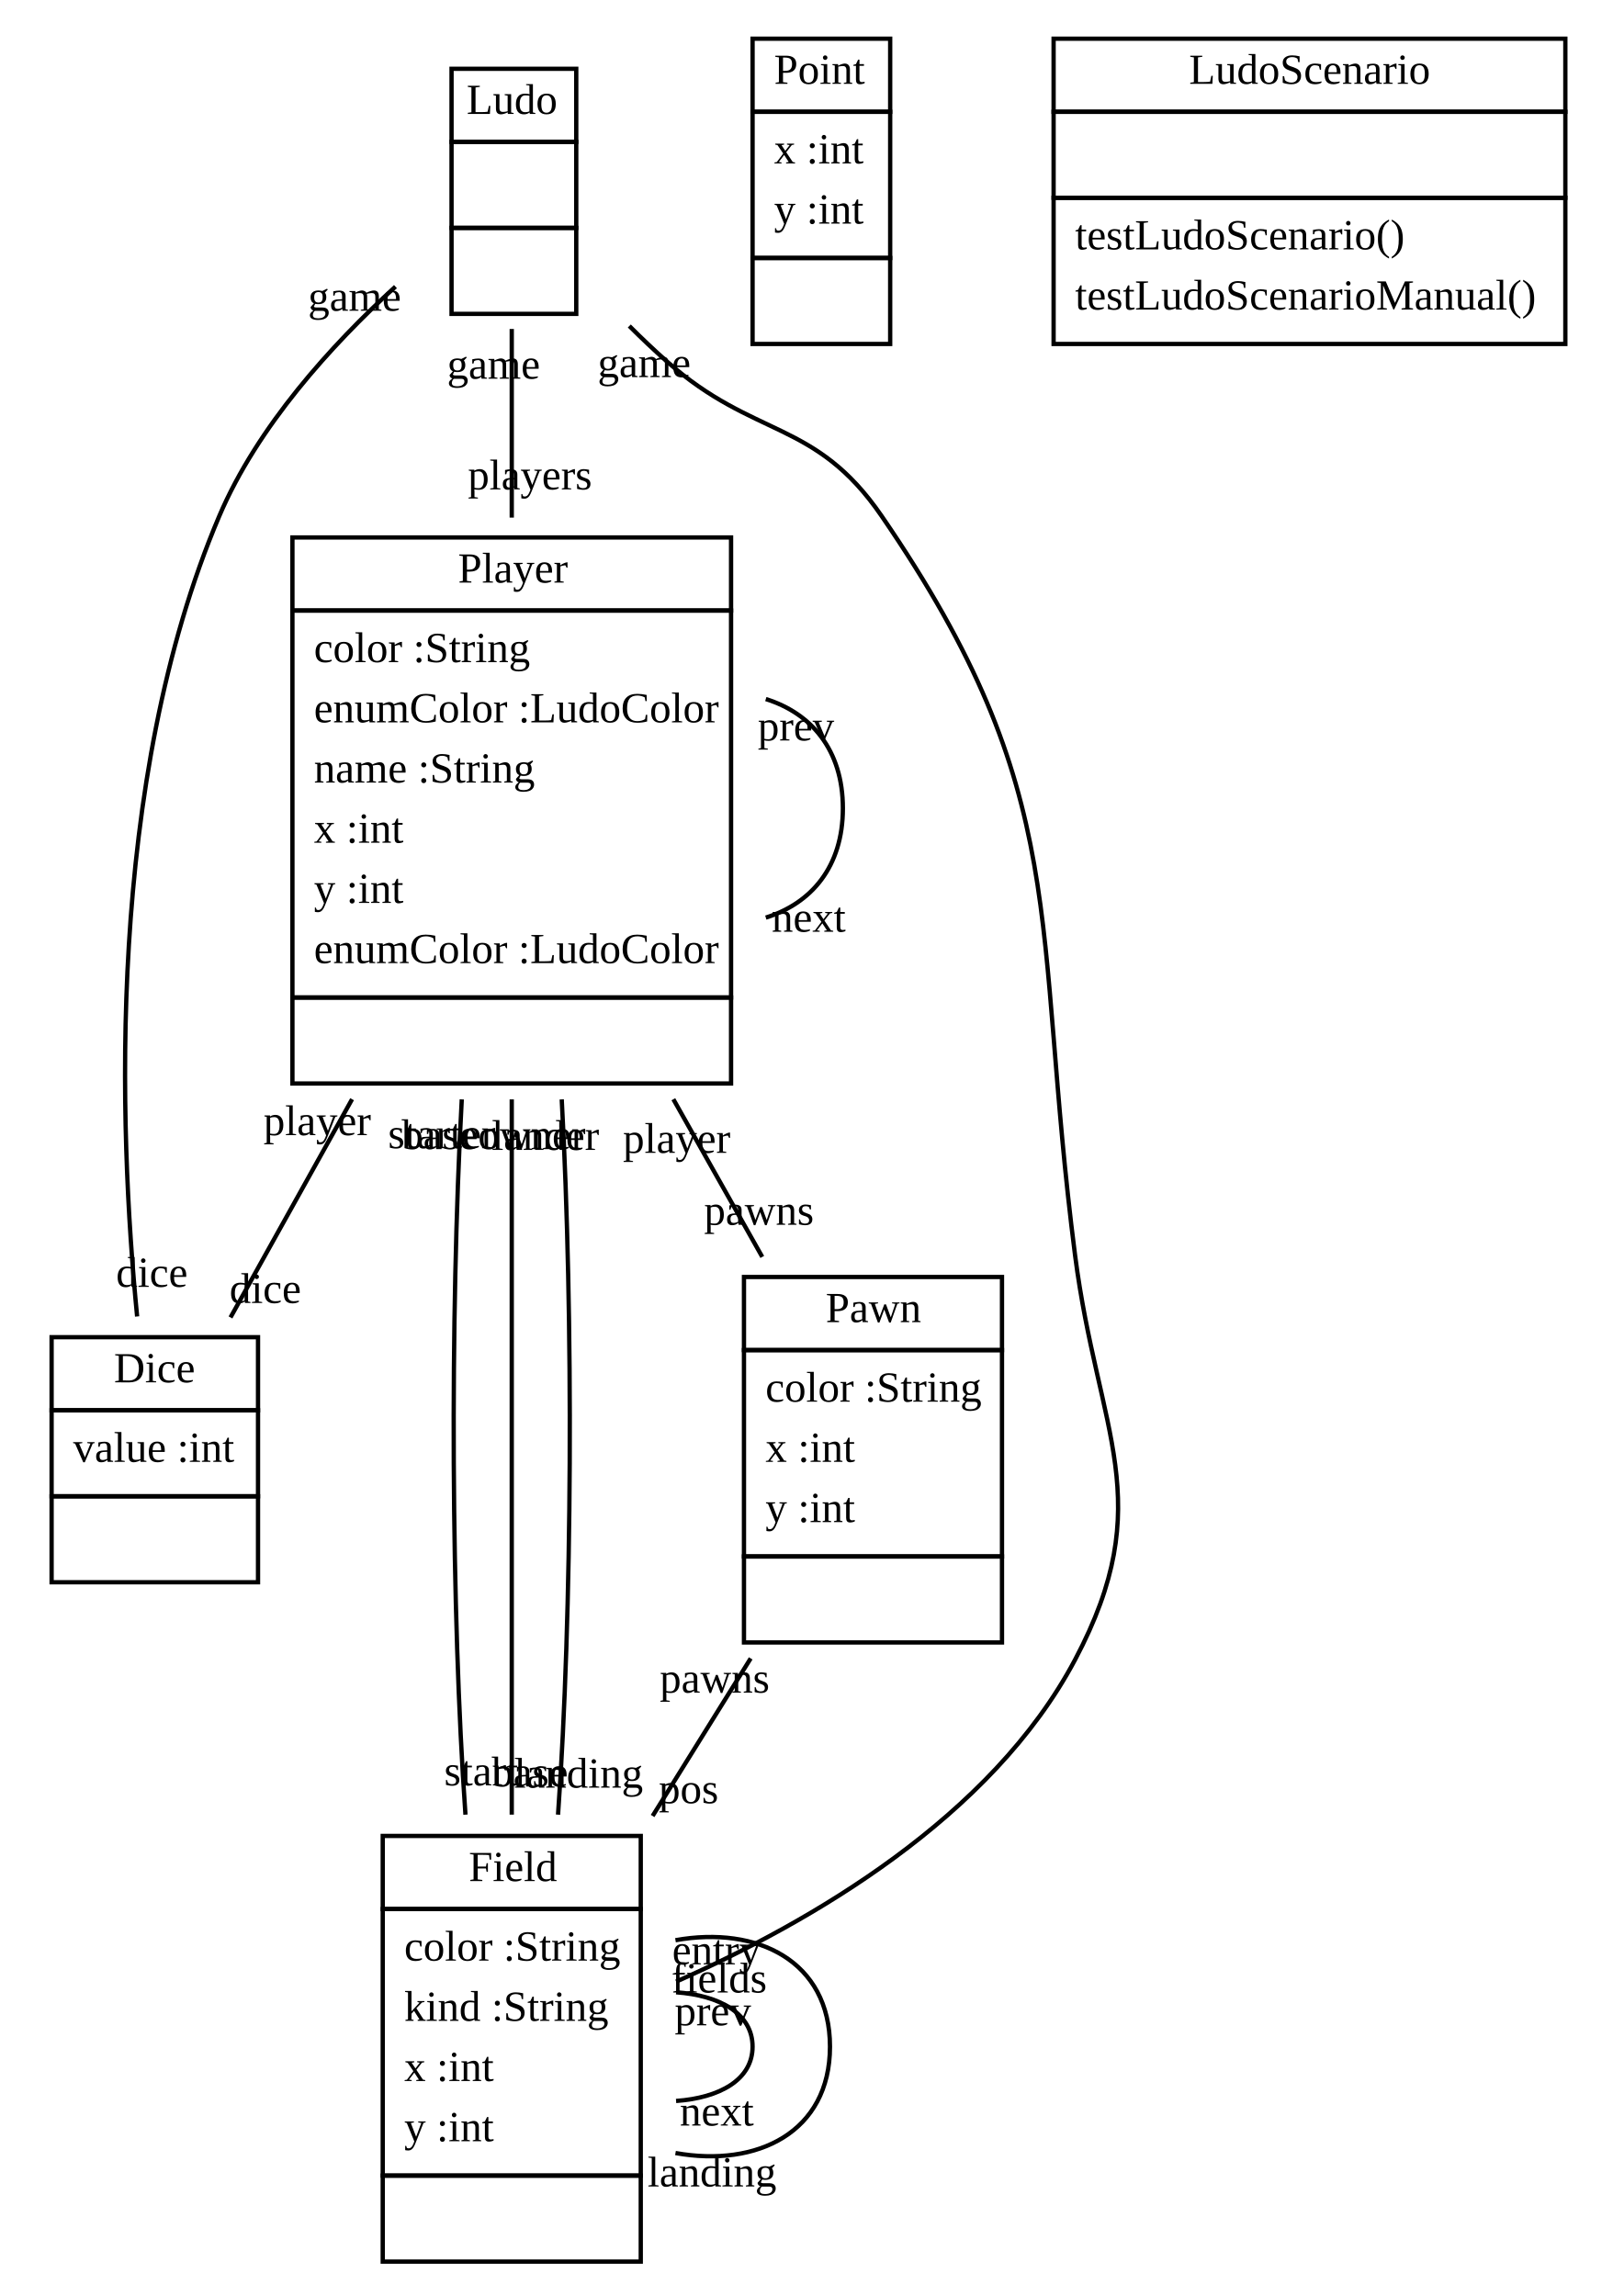
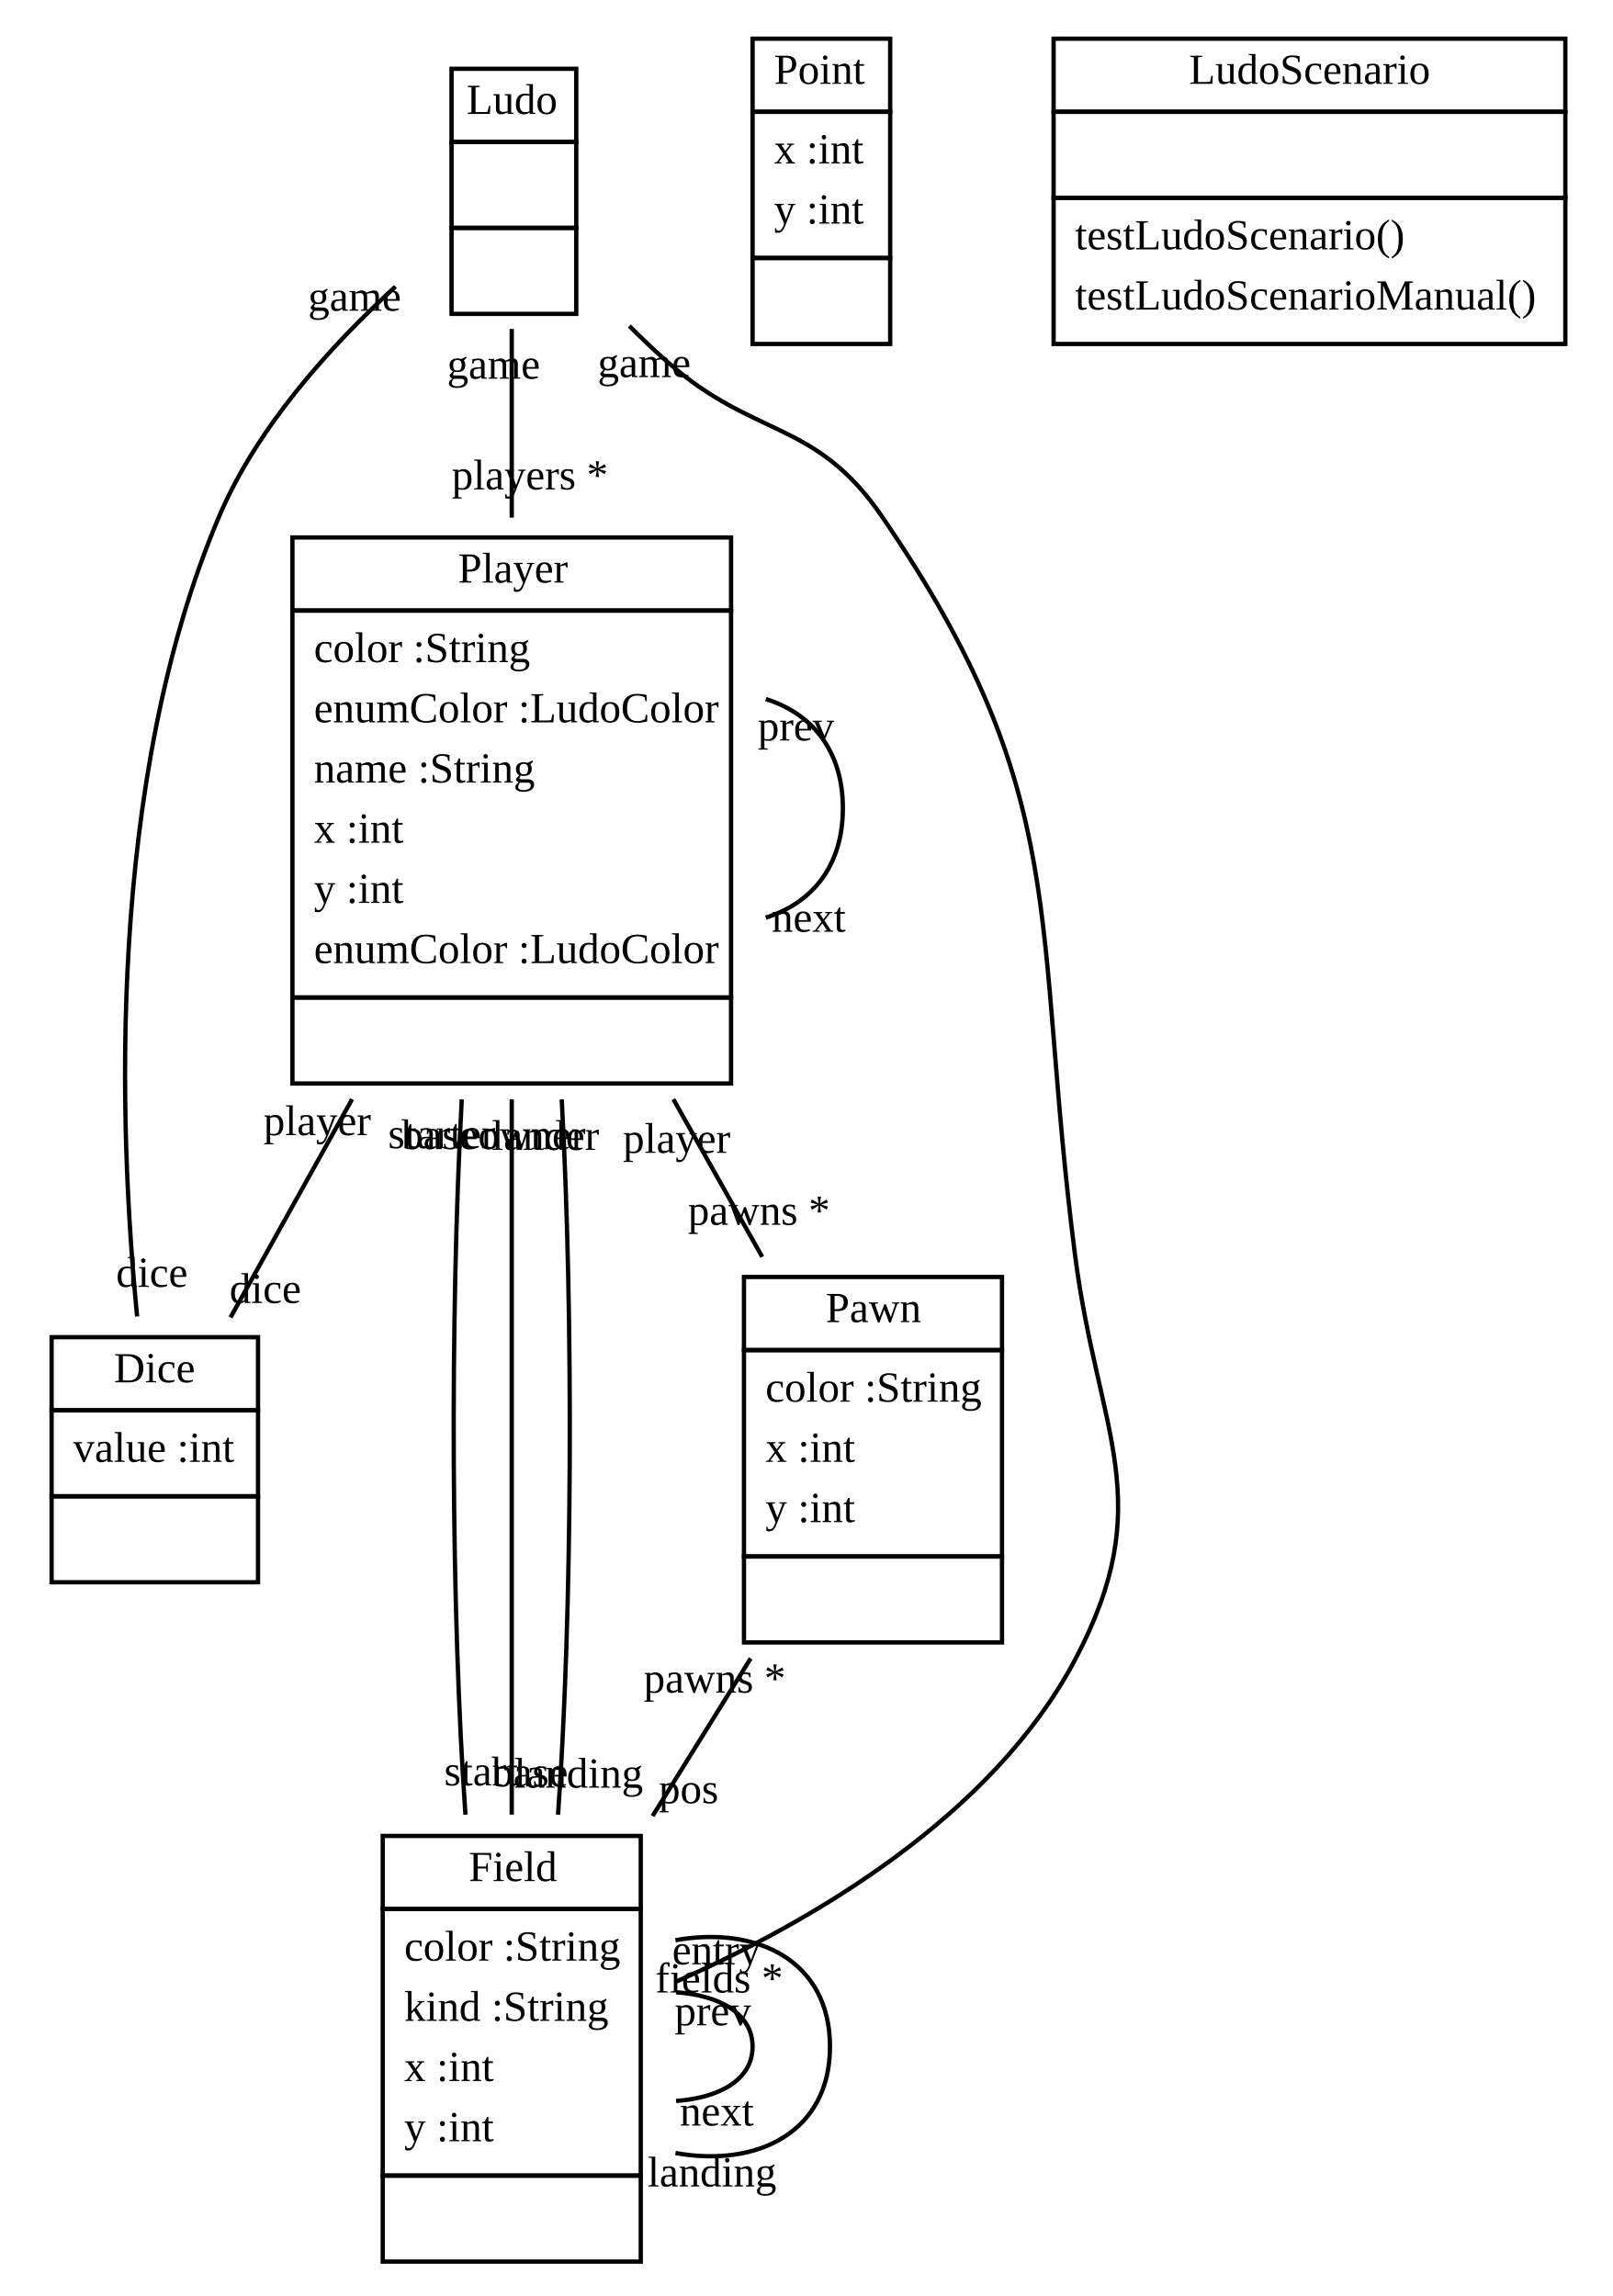
<svg xmlns="http://www.w3.org/2000/svg" xmlns:xlink="http://www.w3.org/1999/xlink" width="375pt" height="534pt" viewBox="0.00 0.00 375.00 534.00">
  <g id="graph1" class="graph" transform="scale(1 1) rotate(0) translate(4 530)">
    <polygon fill="white" stroke="white" points="-4,5 -4,-530 372,-530 372,5 -4,5" />
    <g id="node1" class="node">
      <a xlink:href="../examples/org/sdmlib/examples/ludo/Ludo.java" xlink:title="&lt;TABLE&gt;">
        <polygon fill="none" stroke="black" points="101,-497 101,-514 130,-514 130,-497 101,-497" />
        <text text-anchor="start" x="104.5" y="-503.5" font-family="Times New Roman,serif" font-size="10.00">Ludo</text>
      </a>
      <polygon fill="none" stroke="black" points="101,-477 101,-497 130,-497 130,-477 101,-477" />
      <text text-anchor="start" x="114" y="-485" font-family="Times New Roman,serif" font-size="10.00"> </text>
      <polygon fill="none" stroke="black" points="101,-457 101,-477 130,-477 130,-457 101,-457" />
      <text text-anchor="start" x="114" y="-465" font-family="Times New Roman,serif" font-size="10.00"> </text>
    </g>
    <g id="node3" class="node">
      <a xlink:href="../examples/org/sdmlib/examples/ludo/Player.java" xlink:title="&lt;TABLE&gt;">
        <polygon fill="none" stroke="black" points="64,-388 64,-405 166,-405 166,-388 64,-388" />
        <text text-anchor="start" x="102.5" y="-394.5" font-family="Times New Roman,serif" font-size="10.00">Player</text>
      </a>
      <polygon fill="none" stroke="black" points="64,-298 64,-388 166,-388 166,-298 64,-298" />
      <text text-anchor="start" x="69" y="-376" font-family="Times New Roman,serif" font-size="10.00">color :String</text>
      <text text-anchor="start" x="69" y="-362" font-family="Times New Roman,serif" font-size="10.00">enumColor :LudoColor</text>
      <text text-anchor="start" x="69" y="-348" font-family="Times New Roman,serif" font-size="10.00">name :String</text>
      <text text-anchor="start" x="69" y="-334" font-family="Times New Roman,serif" font-size="10.00">x :int</text>
      <text text-anchor="start" x="69" y="-320" font-family="Times New Roman,serif" font-size="10.00">y :int</text>
      <text text-anchor="start" x="69" y="-306" font-family="Times New Roman,serif" font-size="10.00">enumColor :LudoColor</text>
      <polygon fill="none" stroke="black" points="64,-278 64,-298 166,-298 166,-278 64,-278" />
      <text text-anchor="start" x="113.5" y="-286" font-family="Times New Roman,serif" font-size="10.00"> </text>
    </g>
    <g id="edge2" class="edge">
      <path fill="none" stroke="black" d="M115,-453.486C115,-440.494 115,-424.916 115,-409.612" />
-       <text text-anchor="middle" x="119.226" y="-416.175" font-family="Times New Roman,serif" font-size="10.00">players</text>
+       <text text-anchor="middle" x="119.226" y="-416.175" font-family="Times New Roman,serif" font-size="10.00">players *</text>
      <text text-anchor="middle" x="110.774" y="-441.923" font-family="Times New Roman,serif" font-size="10.00">game</text>
    </g>
    <g id="node4" class="node">
      <a xlink:href="../examples/org/sdmlib/examples/ludo/Dice.java" xlink:title="&lt;TABLE&gt;">
        <polygon fill="none" stroke="black" points="8,-202 8,-219 56,-219 56,-202 8,-202" />
        <text text-anchor="start" x="22.5" y="-208.5" font-family="Times New Roman,serif" font-size="10.00">Dice</text>
      </a>
      <polygon fill="none" stroke="black" points="8,-182 8,-202 56,-202 56,-182 8,-182" />
      <text text-anchor="start" x="13" y="-190" font-family="Times New Roman,serif" font-size="10.00">value :int</text>
      <polygon fill="none" stroke="black" points="8,-162 8,-182 56,-182 56,-162 8,-162" />
      <text text-anchor="start" x="30.5" y="-170" font-family="Times New Roman,serif" font-size="10.00"> </text>
    </g>
    <g id="edge6" class="edge">
      <path fill="none" stroke="black" d="M87.957,-463.341C73.081,-449.741 55.883,-430.86 47,-410 20.691,-348.221 23.592,-267.657 27.887,-223.818" />
      <text text-anchor="middle" x="31.323" y="-230.709" font-family="Times New Roman,serif" font-size="10.00">dice</text>
      <text text-anchor="middle" x="78.453" y="-457.73" font-family="Times New Roman,serif" font-size="10.00">game</text>
    </g>
    <g id="node5" class="node">
      <a xlink:href="../examples/org/sdmlib/examples/ludo/Field.java" xlink:title="&lt;TABLE&gt;">
        <polygon fill="none" stroke="black" points="85,-86 85,-103 145,-103 145,-86 85,-86" />
        <text text-anchor="start" x="105" y="-92.5" font-family="Times New Roman,serif" font-size="10.00">Field</text>
      </a>
      <polygon fill="none" stroke="black" points="85,-24 85,-86 145,-86 145,-24 85,-24" />
      <text text-anchor="start" x="90" y="-74" font-family="Times New Roman,serif" font-size="10.00">color :String</text>
      <text text-anchor="start" x="90" y="-60" font-family="Times New Roman,serif" font-size="10.00">kind :String</text>
      <text text-anchor="start" x="90" y="-46" font-family="Times New Roman,serif" font-size="10.00">x :int</text>
      <text text-anchor="start" x="90" y="-32" font-family="Times New Roman,serif" font-size="10.00">y :int</text>
      <polygon fill="none" stroke="black" points="85,-4 85,-24 145,-24 145,-4 85,-4" />
      <text text-anchor="start" x="113.5" y="-12" font-family="Times New Roman,serif" font-size="10.00"> </text>
    </g>
    <g id="edge10" class="edge">
      <path fill="none" stroke="black" d="M142.337,-454.183C145.187,-451.339 148.102,-448.566 151,-446 171.502,-427.848 185.508,-432.58 201,-410 245.703,-344.844 235.918,-316.372 246,-238 251.331,-196.564 265.552,-180.92 246,-144 226.57,-107.309 184.484,-82.938 153.23,-69.118" />
-       <text text-anchor="middle" x="163.23" y="-66.58" font-family="Times New Roman,serif" font-size="10.00">fields</text>
+       <text text-anchor="middle" x="163.23" y="-66.58" font-family="Times New Roman,serif" font-size="10.00">fields *</text>
      <text text-anchor="middle" x="145.789" y="-442.298" font-family="Times New Roman,serif" font-size="10.00">game</text>
    </g>
    <g id="node2" class="node">
      <a xlink:href="../examples/java/awt/Point.java" xlink:title="&lt;TABLE&gt;">
        <polygon fill="none" stroke="black" points="171,-504 171,-521 203,-521 203,-504 171,-504" />
        <text text-anchor="start" x="176" y="-510.5" font-family="Times New Roman,serif" font-size="10.00">Point</text>
      </a>
      <polygon fill="none" stroke="black" points="171,-470 171,-504 203,-504 203,-470 171,-470" />
      <text text-anchor="start" x="176" y="-492" font-family="Times New Roman,serif" font-size="10.00">x :int</text>
      <text text-anchor="start" x="176" y="-478" font-family="Times New Roman,serif" font-size="10.00">y :int</text>
      <polygon fill="none" stroke="black" points="171,-450 171,-470 203,-470 203,-450 171,-450" />
      <text text-anchor="start" x="185.5" y="-458" font-family="Times New Roman,serif" font-size="10.00"> </text>
    </g>
    <g id="edge4" class="edge">
      <path fill="none" stroke="black" d="M174.079,-367.416C184.63,-364.113 192,-355.641 192,-342 192,-328.359 184.63,-319.887 174.079,-316.584" />
      <text text-anchor="middle" x="184.048" y="-313.299" font-family="Times New Roman,serif" font-size="10.00">next</text>
      <text text-anchor="middle" x="181.088" y="-357.784" font-family="Times New Roman,serif" font-size="10.00">prev</text>
    </g>
    <g id="edge8" class="edge">
      <path fill="none" stroke="black" d="M77.87,-274.344C68.029,-256.678 57.856,-238.417 49.599,-223.593" />
      <text text-anchor="middle" x="57.701" y="-226.954" font-family="Times New Roman,serif" font-size="10.00">dice</text>
      <text text-anchor="middle" x="69.767" y="-265.984" font-family="Times New Roman,serif" font-size="10.00">player</text>
    </g>
    <g id="edge16" class="edge">
      <path fill="none" stroke="black" d="M103.379,-274.307C100.615,-223.633 100.901,-154.881 104.237,-107.949" />
      <text text-anchor="middle" x="107.895" y="-114.755" font-family="Times New Roman,serif" font-size="10.00">start</text>
      <text text-anchor="middle" x="98.732" y="-262.952" font-family="Times New Roman,serif" font-size="10.00">starter</text>
    </g>
    <g id="edge18" class="edge">
      <path fill="none" stroke="black" d="M115,-274.307C115,-223.633 115,-154.881 115,-107.949" />
      <text text-anchor="middle" x="119.226" y="-114.512" font-family="Times New Roman,serif" font-size="10.00">base</text>
      <text text-anchor="middle" x="110.774" y="-262.744" font-family="Times New Roman,serif" font-size="10.00">baseowner</text>
    </g>
    <g id="edge20" class="edge">
      <path fill="none" stroke="black" d="M126.621,-274.307C129.385,-223.633 129.099,-154.881 125.763,-107.949" />
      <text text-anchor="middle" x="130.541" y="-114.233" font-family="Times New Roman,serif" font-size="10.00">landing</text>
      <text text-anchor="middle" x="122.825" y="-262.555" font-family="Times New Roman,serif" font-size="10.00">lander</text>
    </g>
    <g id="node6" class="node">
      <a xlink:href="../examples/org/sdmlib/examples/ludo/Pawn.java" xlink:title="&lt;TABLE&gt;">
        <polygon fill="none" stroke="black" points="169,-216 169,-233 229,-233 229,-216 169,-216" />
        <text text-anchor="start" x="188" y="-222.5" font-family="Times New Roman,serif" font-size="10.00">Pawn</text>
      </a>
      <polygon fill="none" stroke="black" points="169,-168 169,-216 229,-216 229,-168 169,-168" />
      <text text-anchor="start" x="174" y="-204" font-family="Times New Roman,serif" font-size="10.00">color :String</text>
      <text text-anchor="start" x="174" y="-190" font-family="Times New Roman,serif" font-size="10.00">x :int</text>
      <text text-anchor="start" x="174" y="-176" font-family="Times New Roman,serif" font-size="10.00">y :int</text>
      <polygon fill="none" stroke="black" points="169,-148 169,-168 229,-168 229,-148 169,-148" />
      <text text-anchor="start" x="197.5" y="-156" font-family="Times New Roman,serif" font-size="10.00"> </text>
    </g>
    <g id="edge22" class="edge">
      <path fill="none" stroke="black" d="M152.578,-274.344C159.567,-261.947 166.721,-249.256 173.255,-237.667" />
-       <text text-anchor="middle" x="172.486" y="-245.137" font-family="Times New Roman,serif" font-size="10.00">pawns</text>
+       <text text-anchor="middle" x="172.486" y="-245.137" font-family="Times New Roman,serif" font-size="10.00">pawns *</text>
      <text text-anchor="middle" x="153.347" y="-261.874" font-family="Times New Roman,serif" font-size="10.00">player</text>
    </g>
    <g id="edge12" class="edge">
      <path fill="none" stroke="black" d="M153.214,-66.638C163.335,-65.916 171,-61.703 171,-54 171,-46.297 163.335,-42.084 153.214,-41.362" />
      <text text-anchor="middle" x="162.681" y="-35.64" font-family="Times New Roman,serif" font-size="10.00">next</text>
      <text text-anchor="middle" x="161.767" y="-58.957" font-family="Times New Roman,serif" font-size="10.00">prev</text>
    </g>
    <g id="edge14" class="edge">
      <path fill="none" stroke="black" d="M153.074,-78.747C172.063,-82.171 189,-73.922 189,-54 189,-34.078 172.063,-25.829 153.074,-29.253" />
      <text text-anchor="middle" x="161.567" y="-21.474" font-family="Times New Roman,serif" font-size="10.00">landing</text>
      <text text-anchor="middle" x="162.578" y="-73.135" font-family="Times New Roman,serif" font-size="10.00">entry</text>
    </g>
    <g id="edge24" class="edge">
      <path fill="none" stroke="black" d="M170.561,-144.295C163.232,-132.515 155.285,-119.743 147.755,-107.642" />
      <text text-anchor="middle" x="156.131" y="-110.604" font-family="Times New Roman,serif" font-size="10.00">pos</text>
-       <text text-anchor="middle" x="162.185" y="-136.333" font-family="Times New Roman,serif" font-size="10.00">pawns</text>
+       <text text-anchor="middle" x="162.185" y="-136.333" font-family="Times New Roman,serif" font-size="10.00">pawns *</text>
    </g>
    <g id="node7" class="node">
      <a xlink:href="../examples/org/sdmlib/examples/ludo/LudoScenario.java" xlink:title="&lt;TABLE&gt;">
        <polygon fill="none" stroke="black" points="241,-504 241,-521 360,-521 360,-504 241,-504" />
        <text text-anchor="start" x="272.5" y="-510.5" font-family="Times New Roman,serif" font-size="10.00">LudoScenario</text>
      </a>
      <polygon fill="none" stroke="black" points="241,-484 241,-504 360,-504 360,-484 241,-484" />
      <text text-anchor="start" x="299" y="-492" font-family="Times New Roman,serif" font-size="10.00"> </text>
      <polygon fill="none" stroke="black" points="241,-450 241,-484 360,-484 360,-450 241,-450" />
      <text text-anchor="start" x="246" y="-472" font-family="Times New Roman,serif" font-size="10.00">testLudoScenario()</text>
      <text text-anchor="start" x="246" y="-458" font-family="Times New Roman,serif" font-size="10.00">testLudoScenarioManual()</text>
    </g>
  </g>
</svg>
